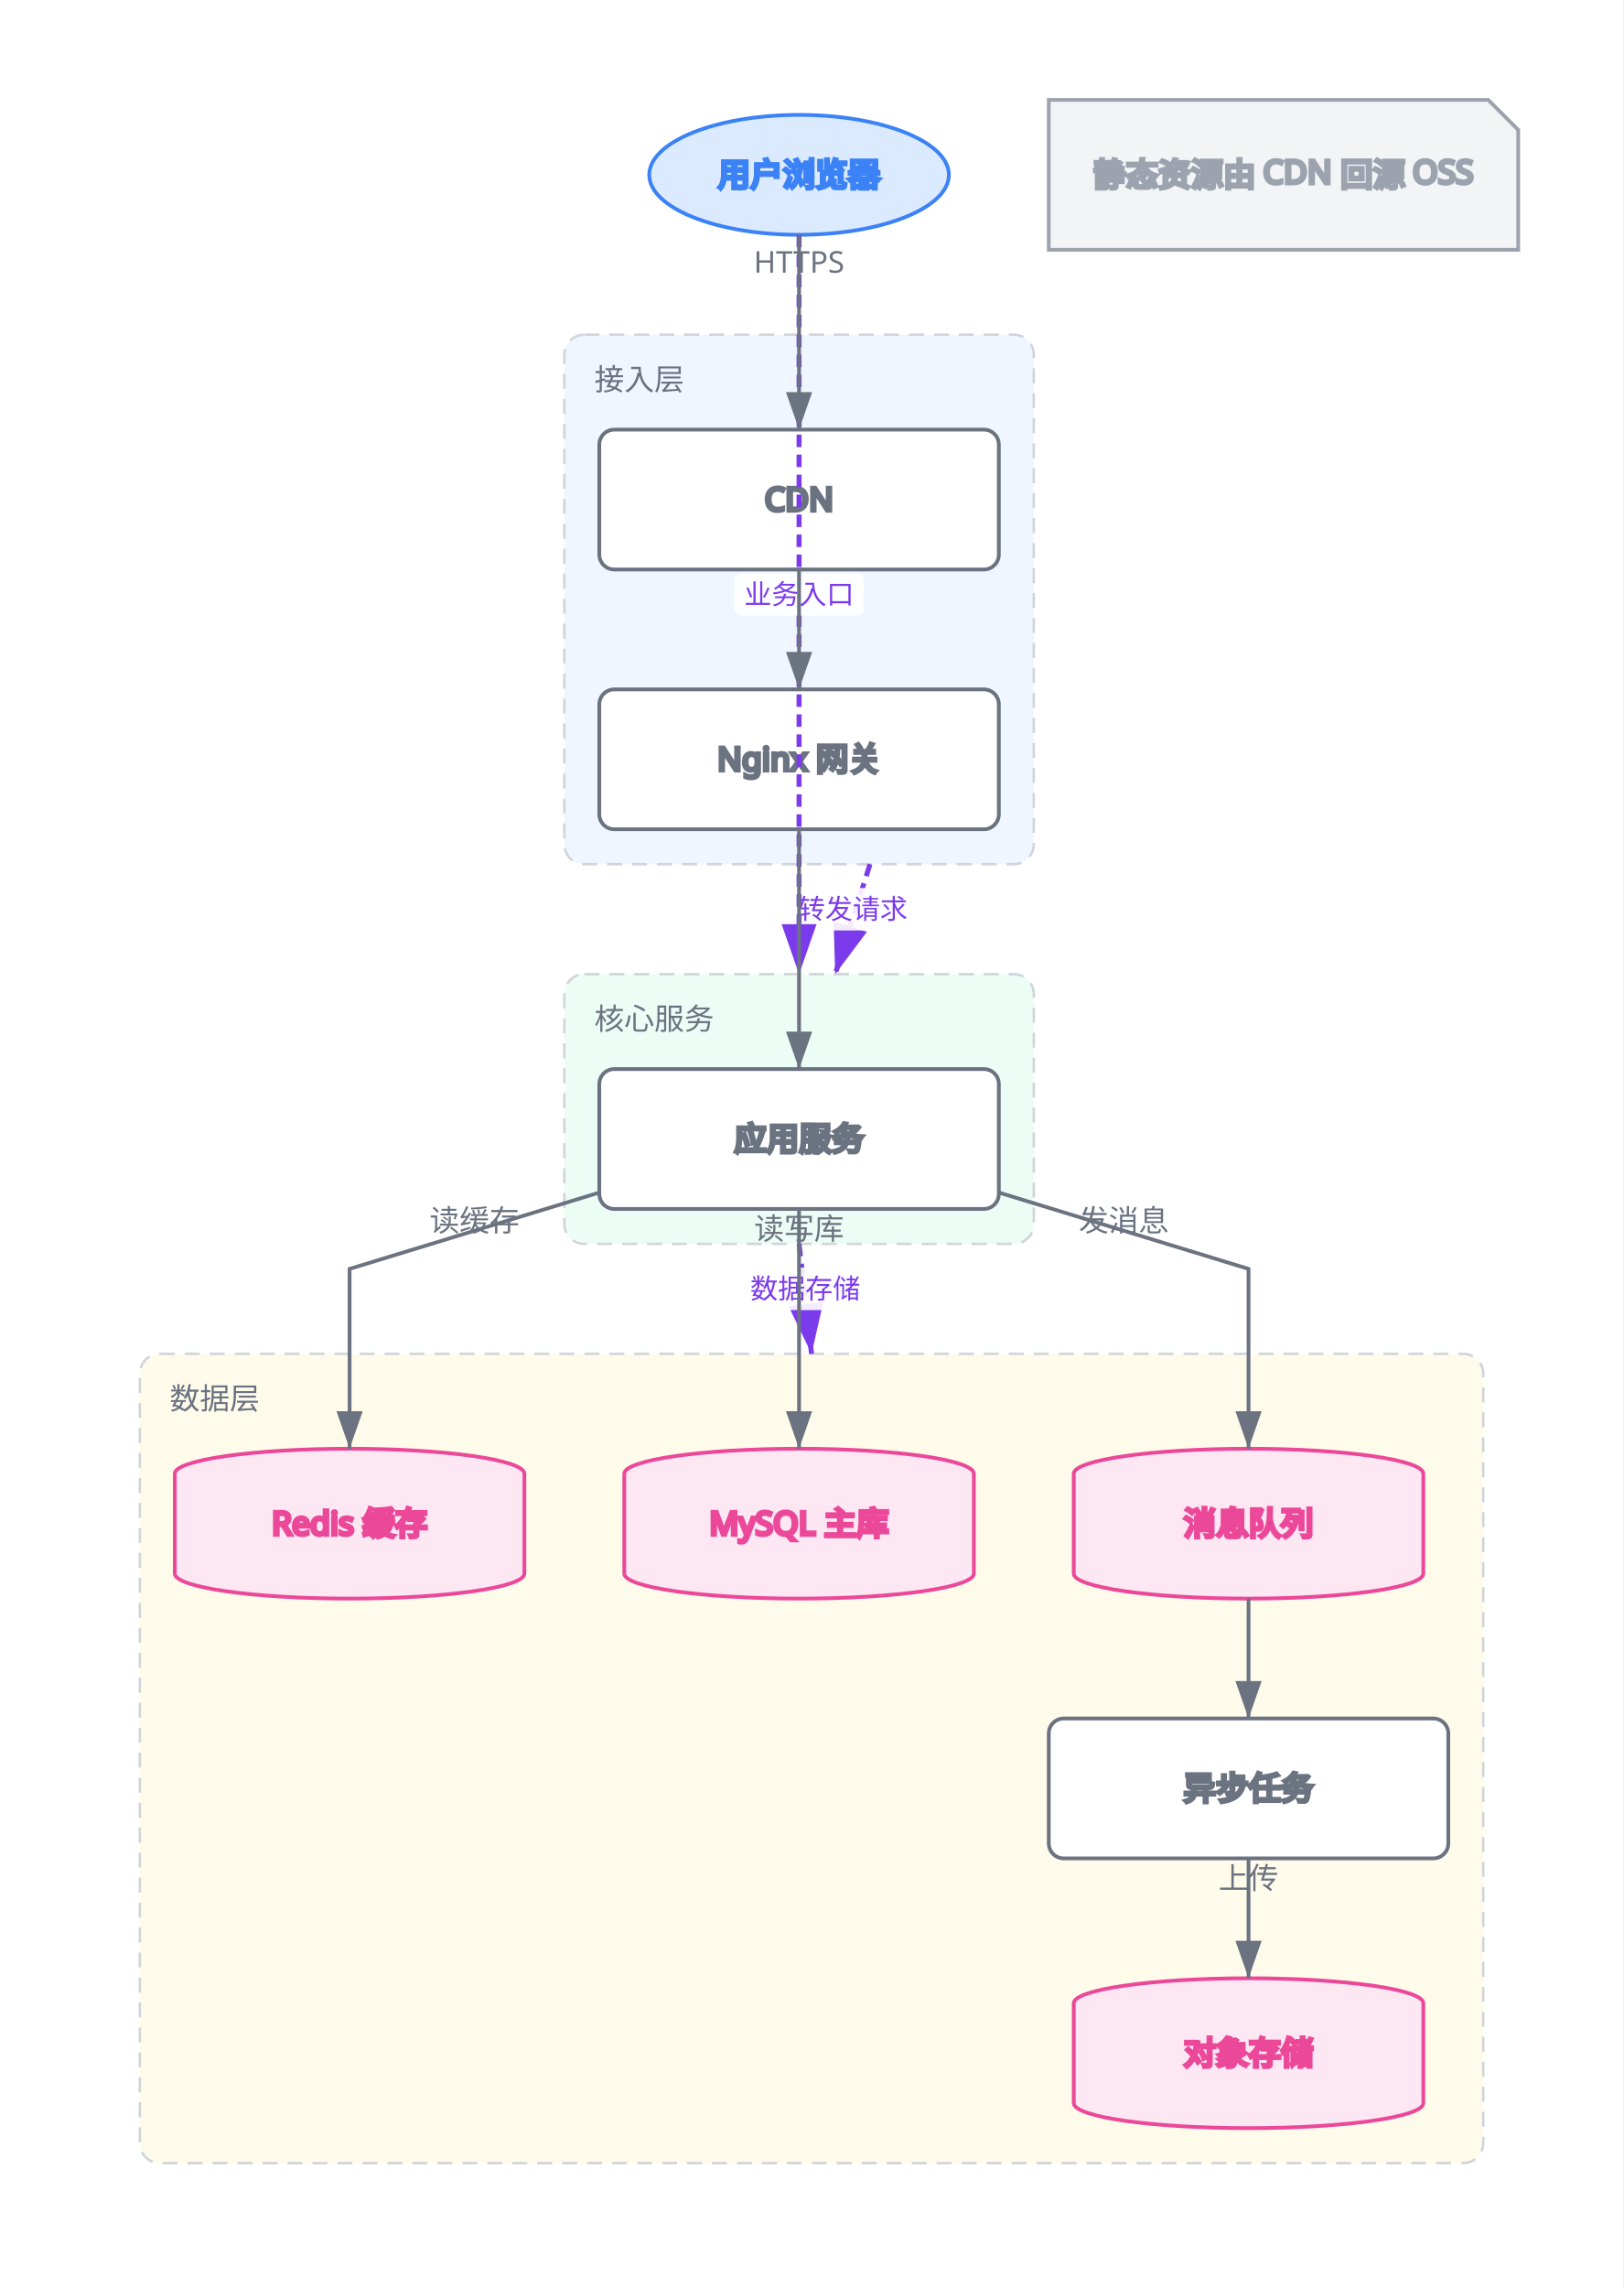
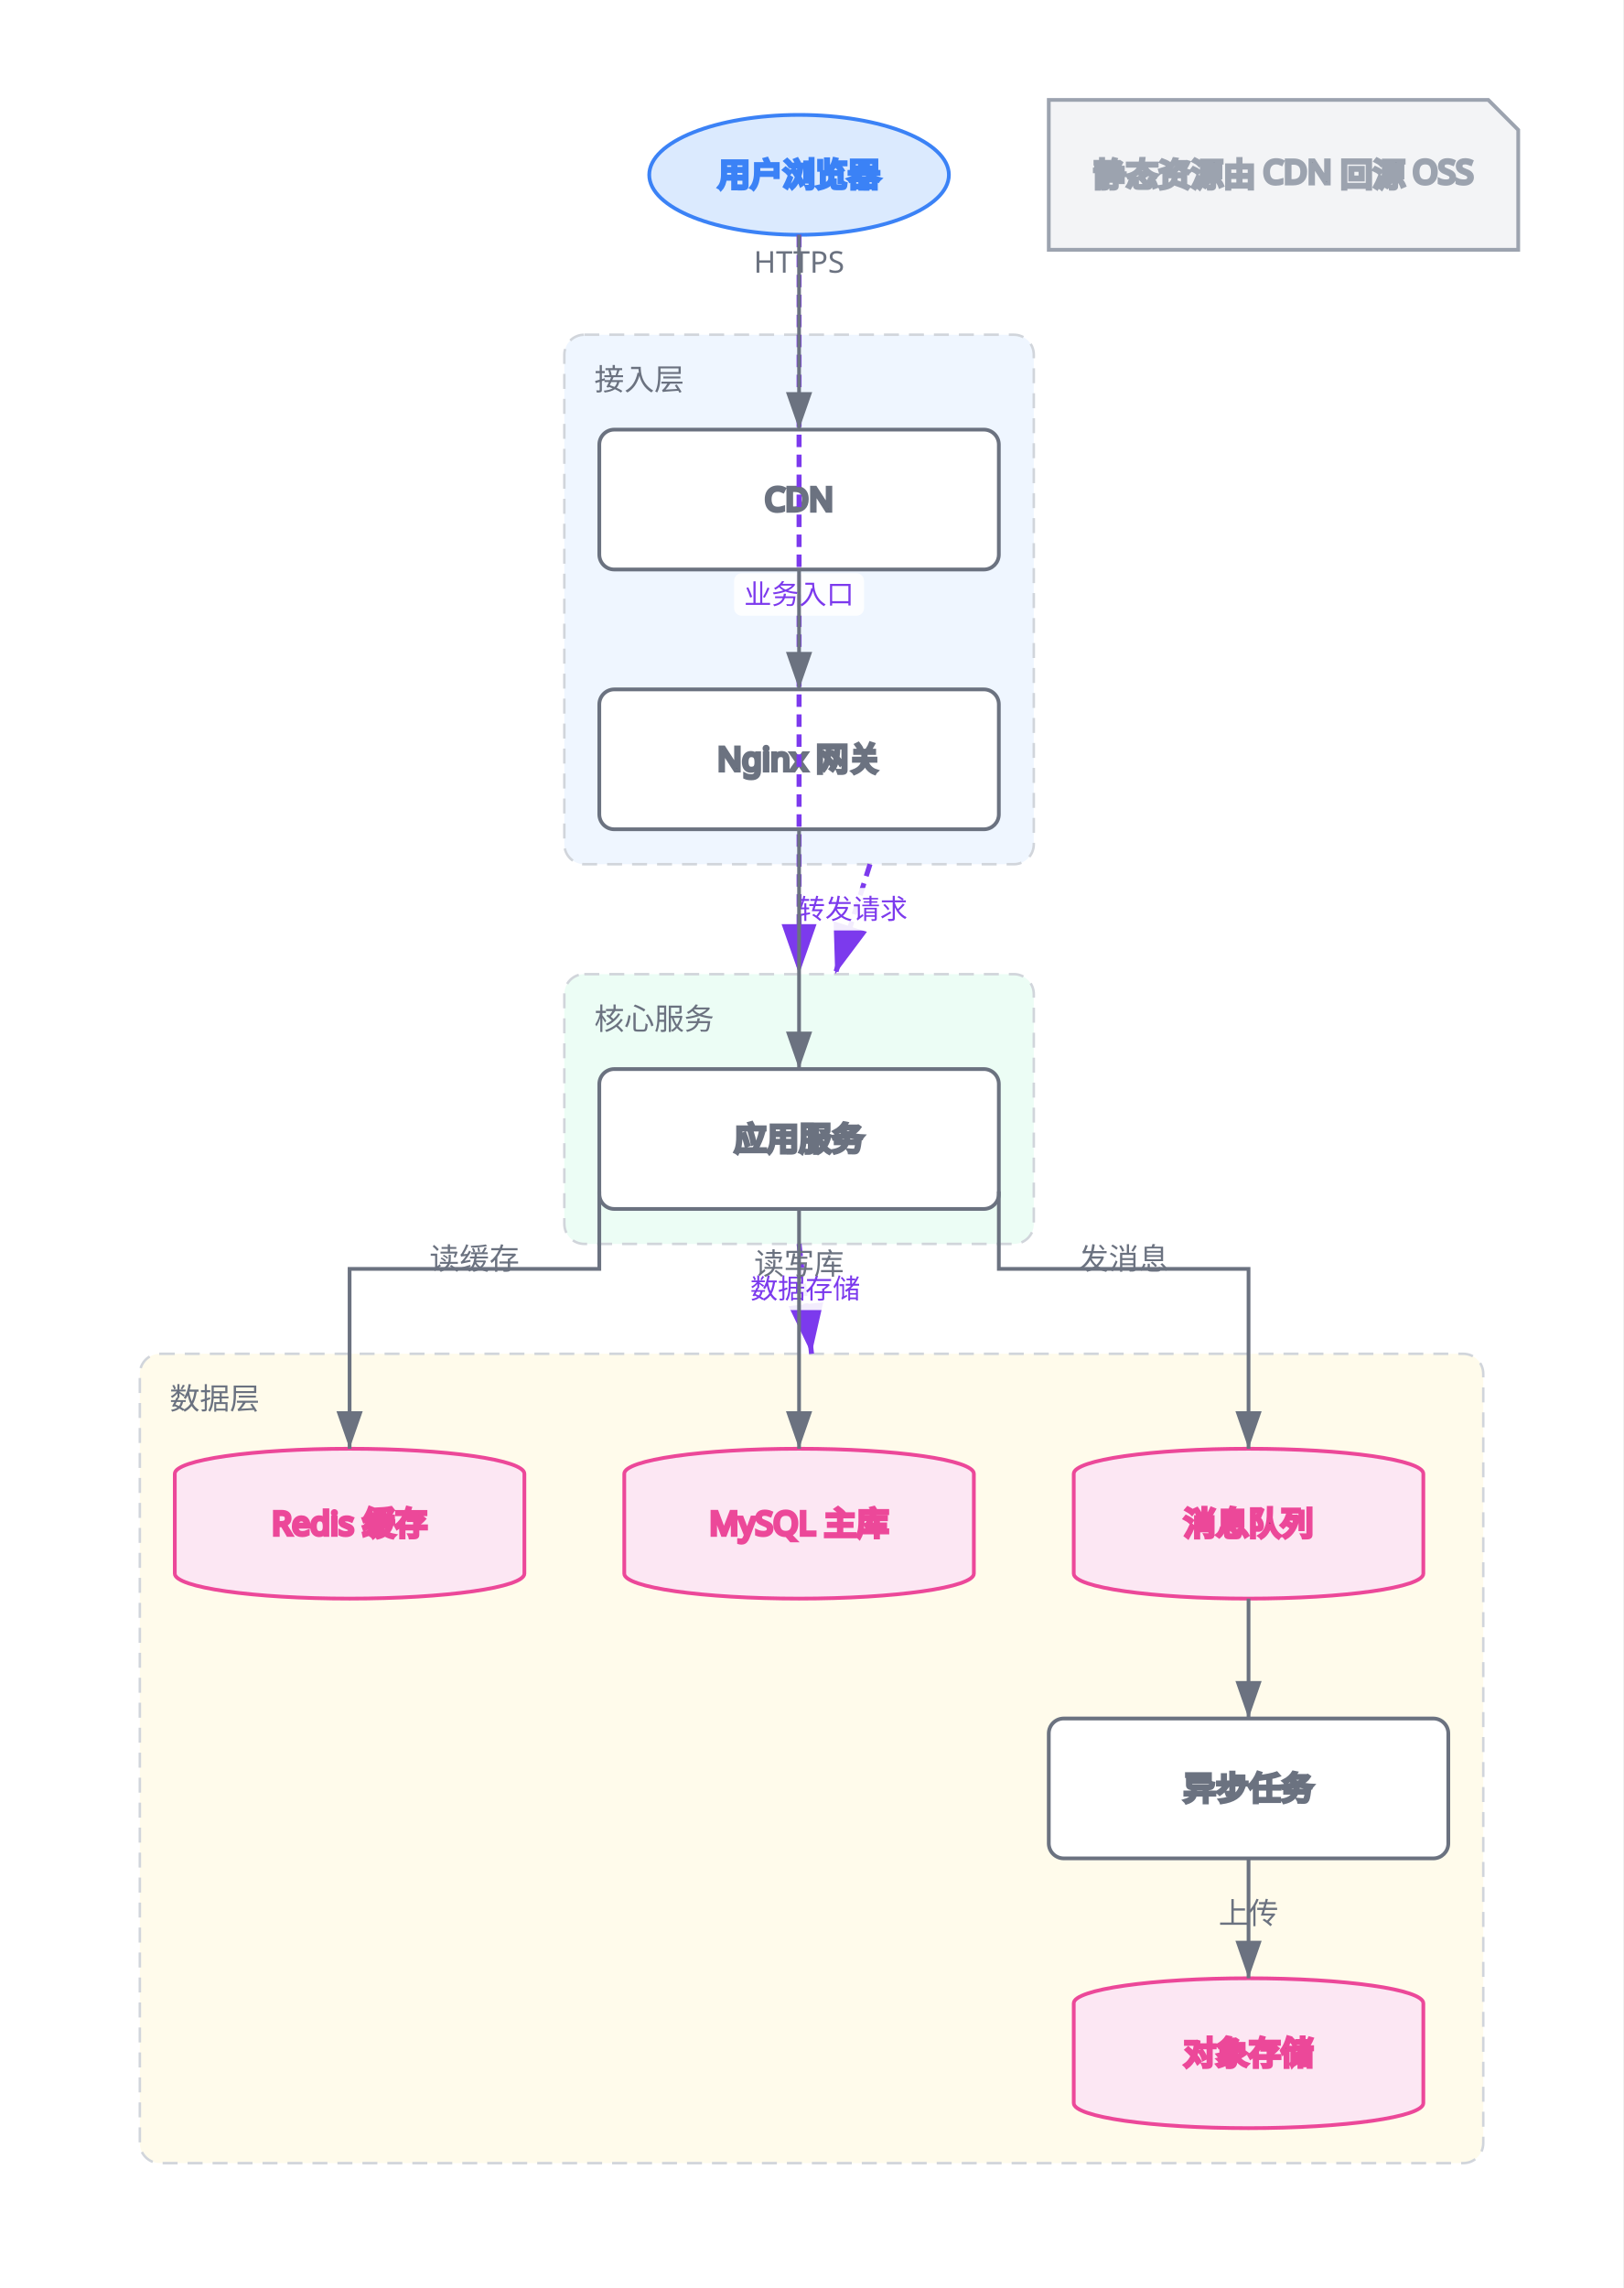
<svg xmlns="http://www.w3.org/2000/svg" width="650" height="916" viewBox="0 0 650 916">
  <defs>
    <marker id="arrowhead" markerWidth="10" markerHeight="7" refX="10" refY="3.5" orient="auto">
      <polygon points="0 0, 10 3.5, 0 7" fill="#6b7280" />
    </marker>
    <marker id="arrowhead-purple" markerWidth="10" markerHeight="7" refX="10" refY="3.5" orient="auto">
      <polygon points="0 0, 10 3.5, 0 7" fill="#7c3aed" />
    </marker>
  </defs>
-   <style>.lgdl-anchors,.lgdl-edge-anchors{opacity:0;pointer-events:none;transition:opacity .12s ease}.lgdl-node:hover + .lgdl-anchors,.lgdl-class:hover + .lgdl-anchors,.lgdl-group:hover + .lgdl-anchors,.lgdl-lane:hover + .lgdl-anchors{opacity:1}.lgdl-edge:hover + .lgdl-edge-anchors,.lgdl-aggregate-edge:hover + .lgdl-edge-anchors{opacity:1}</style>
+   <style>.lgdl-anchors,.lgdl-edge-anchors{opacity:0;pointer-events:none;transition:opacity .12s ease}.lgdl-node:hover + .lgdl-anchors,.lgdl-class:hover + .lgdl-anchors,.lgdl-group:hover + .lgdl-anchors,.lgdl-lane:hover + .lgdl-anchors{opacity:1}.lgdl-edge:hover + .lgdl-edge-anchors,.lgdl-aggregate-edge:hover + .lgdl-edge-anchors{opacity:1}.lgdl-node.lgdl-hovered + .lgdl-anchors,.lgdl-class.lgdl-hovered + .lgdl-anchors,.lgdl-group.lgdl-hovered + .lgdl-anchors,.lgdl-lane.lgdl-hovered + .lgdl-anchors{opacity:1}.lgdl-edge.lgdl-hovered + .lgdl-edge-anchors,.lgdl-aggregate-edge.lgdl-hovered + .lgdl-edge-anchors{opacity:1}.lgdl-hovered{filter:drop-shadow(0 0 3px rgba(79,70,229,.65))}</style>
  <rect x="0" y="0" width="650" height="916" fill="#ffffff" />
  <g class="lgdl-group" data-lgdl-loc="groups[0]">
    <rect x="226" y="134" width="188" height="212" rx="8" fill="#eff6ff" stroke="#d1d5db" stroke-dasharray="6 4" />
    <text x="238" y="152" font-family="'Segoe UI', 'PingFang SC', 'Microsoft YaHei', sans-serif" font-size="12" fill="#6b7280" text-anchor="start" dominant-baseline="middle">接入层</text>
  </g>
  <g class="lgdl-anchors">
    <circle cx="414.0" cy="240.0" r="3" fill="#64748b" />
    <circle cx="414.0" cy="265.2" r="3" fill="#64748b" />
    <circle cx="414.0" cy="294.3" r="3" fill="#64748b" />
    <circle cx="414.0" cy="334.0" r="3" fill="#64748b" />
    <circle cx="381.2" cy="346.0" r="3" fill="#64748b" />
    <circle cx="348.4" cy="346.0" r="3" fill="#64748b" />
    <circle cx="320.0" cy="346.0" r="3" fill="#64748b" />
    <circle cx="291.6" cy="346.0" r="3" fill="#64748b" />
    <circle cx="258.8" cy="346.0" r="3" fill="#64748b" />
    <circle cx="226.0" cy="334.0" r="3" fill="#64748b" />
    <circle cx="226.0" cy="294.3" r="3" fill="#64748b" />
    <circle cx="226.0" cy="265.2" r="3" fill="#64748b" />
    <circle cx="226.0" cy="240.0" r="3" fill="#64748b" />
    <circle cx="226.0" cy="214.8" r="3" fill="#64748b" />
    <circle cx="226.0" cy="185.7" r="3" fill="#64748b" />
    <circle cx="226.0" cy="146.0" r="3" fill="#64748b" />
    <circle cx="258.8" cy="134.0" r="3" fill="#64748b" />
    <circle cx="291.6" cy="134.0" r="3" fill="#64748b" />
    <circle cx="320.0" cy="134.0" r="3" fill="#64748b" />
    <circle cx="348.4" cy="134.0" r="3" fill="#64748b" />
    <circle cx="381.2" cy="134.0" r="3" fill="#64748b" />
    <circle cx="414.0" cy="146.0" r="3" fill="#64748b" />
    <circle cx="414.0" cy="185.7" r="3" fill="#64748b" />
    <circle cx="414.0" cy="214.8" r="3" fill="#64748b" />
  </g>
  <g class="lgdl-group" data-lgdl-loc="groups[1]">
    <rect x="226" y="390" width="188" height="108" rx="8" fill="#ecfdf5" stroke="#d1d5db" stroke-dasharray="6 4" />
    <text x="238" y="408" font-family="'Segoe UI', 'PingFang SC', 'Microsoft YaHei', sans-serif" font-size="12" fill="#6b7280" text-anchor="start" dominant-baseline="middle">核心服务</text>
  </g>
  <g class="lgdl-anchors">
    <circle cx="414.0" cy="444.0" r="3" fill="#64748b" />
    <circle cx="414.0" cy="469.2" r="3" fill="#64748b" />
    <circle cx="410.8" cy="496.4" r="3" fill="#64748b" />
    <circle cx="374.0" cy="498.0" r="3" fill="#64748b" />
    <circle cx="351.2" cy="498.0" r="3" fill="#64748b" />
    <circle cx="334.5" cy="498.0" r="3" fill="#64748b" />
    <circle cx="320.0" cy="498.0" r="3" fill="#64748b" />
    <circle cx="305.5" cy="498.0" r="3" fill="#64748b" />
    <circle cx="288.8" cy="498.0" r="3" fill="#64748b" />
    <circle cx="266.0" cy="498.0" r="3" fill="#64748b" />
    <circle cx="229.2" cy="496.4" r="3" fill="#64748b" />
    <circle cx="226.0" cy="469.2" r="3" fill="#64748b" />
    <circle cx="226.0" cy="444.0" r="3" fill="#64748b" />
    <circle cx="226.0" cy="418.8" r="3" fill="#64748b" />
    <circle cx="229.2" cy="391.6" r="3" fill="#64748b" />
    <circle cx="266.0" cy="390.0" r="3" fill="#64748b" />
    <circle cx="288.8" cy="390.0" r="3" fill="#64748b" />
    <circle cx="305.5" cy="390.0" r="3" fill="#64748b" />
    <circle cx="320.0" cy="390.0" r="3" fill="#64748b" />
    <circle cx="334.5" cy="390.0" r="3" fill="#64748b" />
    <circle cx="351.2" cy="390.0" r="3" fill="#64748b" />
    <circle cx="374.0" cy="390.0" r="3" fill="#64748b" />
    <circle cx="410.8" cy="391.6" r="3" fill="#64748b" />
    <circle cx="414.0" cy="418.8" r="3" fill="#64748b" />
  </g>
  <g class="lgdl-group" data-lgdl-loc="groups[2]">
    <rect x="56" y="542" width="538" height="324" rx="8" fill="#fffbeb" stroke="#d1d5db" stroke-dasharray="6 4" />
    <text x="68" y="560" font-family="'Segoe UI', 'PingFang SC', 'Microsoft YaHei', sans-serif" font-size="12" fill="#6b7280" text-anchor="start" dominant-baseline="middle">数据层</text>
  </g>
  <g class="lgdl-anchors">
    <circle cx="594.0" cy="704.0" r="3" fill="#64748b" />
    <circle cx="594.0" cy="776.1" r="3" fill="#64748b" />
    <circle cx="593.9" cy="859.3" r="3" fill="#64748b" />
    <circle cx="487.0" cy="866.0" r="3" fill="#64748b" />
    <circle cx="418.5" cy="866.0" r="3" fill="#64748b" />
    <circle cx="368.4" cy="866.0" r="3" fill="#64748b" />
    <circle cx="325.0" cy="866.0" r="3" fill="#64748b" />
    <circle cx="281.6" cy="866.0" r="3" fill="#64748b" />
    <circle cx="231.5" cy="866.0" r="3" fill="#64748b" />
    <circle cx="163.0" cy="866.0" r="3" fill="#64748b" />
    <circle cx="56.1" cy="859.3" r="3" fill="#64748b" />
    <circle cx="56.0" cy="776.1" r="3" fill="#64748b" />
    <circle cx="56.0" cy="704.0" r="3" fill="#64748b" />
    <circle cx="56.0" cy="631.9" r="3" fill="#64748b" />
    <circle cx="56.1" cy="548.7" r="3" fill="#64748b" />
    <circle cx="163.0" cy="542.0" r="3" fill="#64748b" />
    <circle cx="231.5" cy="542.0" r="3" fill="#64748b" />
    <circle cx="281.6" cy="542.0" r="3" fill="#64748b" />
    <circle cx="325.0" cy="542.0" r="3" fill="#64748b" />
    <circle cx="368.4" cy="542.0" r="3" fill="#64748b" />
    <circle cx="418.5" cy="542.0" r="3" fill="#64748b" />
    <circle cx="487.0" cy="542.0" r="3" fill="#64748b" />
    <circle cx="593.9" cy="548.7" r="3" fill="#64748b" />
    <circle cx="594.0" cy="631.9" r="3" fill="#64748b" />
  </g>
  <g class="lgdl-node" data-lgdl-loc="nodes[0]" fill="#dbeafe" stroke="#3b82f6" stroke-width="1.5">
    <rect x="260" y="46" width="120" height="48" rx="60" ry="60" />
    <text x="320" y="70" font-family="'Segoe UI', 'PingFang SC', 'Microsoft YaHei', sans-serif" font-size="13" fill="#1f2937" text-anchor="middle" dominant-baseline="middle">用户浏览器</text>
  </g>
  <g class="lgdl-anchors">
    <circle cx="380.0" cy="70.0" r="3" fill="#3b82f6" />
    <circle cx="369.8" cy="83.4" r="3" fill="#3b82f6" />
    <circle cx="354.2" cy="89.7" r="3" fill="#3b82f6" />
    <circle cx="342.3" cy="92.3" r="3" fill="#3b82f6" />
    <circle cx="333.5" cy="93.4" r="3" fill="#3b82f6" />
    <circle cx="326.4" cy="93.9" r="3" fill="#3b82f6" />
    <circle cx="320.0" cy="94.0" r="3" fill="#3b82f6" />
    <circle cx="313.6" cy="93.9" r="3" fill="#3b82f6" />
    <circle cx="306.5" cy="93.4" r="3" fill="#3b82f6" />
    <circle cx="297.7" cy="92.3" r="3" fill="#3b82f6" />
    <circle cx="285.8" cy="89.7" r="3" fill="#3b82f6" />
    <circle cx="270.2" cy="83.4" r="3" fill="#3b82f6" />
    <circle cx="260.0" cy="70.0" r="3" fill="#3b82f6" />
    <circle cx="270.2" cy="56.6" r="3" fill="#3b82f6" />
    <circle cx="285.8" cy="50.3" r="3" fill="#3b82f6" />
    <circle cx="297.7" cy="47.7" r="3" fill="#3b82f6" />
    <circle cx="306.5" cy="46.6" r="3" fill="#3b82f6" />
    <circle cx="313.6" cy="46.1" r="3" fill="#3b82f6" />
    <circle cx="320.0" cy="46.0" r="3" fill="#3b82f6" />
    <circle cx="326.4" cy="46.1" r="3" fill="#3b82f6" />
    <circle cx="333.5" cy="46.6" r="3" fill="#3b82f6" />
    <circle cx="342.3" cy="47.7" r="3" fill="#3b82f6" />
    <circle cx="354.2" cy="50.3" r="3" fill="#3b82f6" />
    <circle cx="369.8" cy="56.6" r="3" fill="#3b82f6" />
  </g>
  <g class="lgdl-node" data-lgdl-loc="nodes[1]" fill="#ffffff" stroke="#6b7280" stroke-width="1.5">
    <rect x="240" y="172" width="160" height="56" rx="6" ry="6" />
    <text x="320" y="200" font-family="'Segoe UI', 'PingFang SC', 'Microsoft YaHei', sans-serif" font-size="13" fill="#1f2937" text-anchor="middle" dominant-baseline="middle">CDN</text>
  </g>
  <g class="lgdl-anchors">
    <circle cx="400.0" cy="200.0" r="3" fill="#6b7280" />
    <circle cx="400.0" cy="221.4" r="3" fill="#6b7280" />
    <circle cx="368.5" cy="228.0" r="3" fill="#6b7280" />
    <circle cx="348.0" cy="228.0" r="3" fill="#6b7280" />
    <circle cx="336.2" cy="228.0" r="3" fill="#6b7280" />
    <circle cx="327.5" cy="228.0" r="3" fill="#6b7280" />
    <circle cx="320.0" cy="228.0" r="3" fill="#6b7280" />
    <circle cx="312.5" cy="228.0" r="3" fill="#6b7280" />
    <circle cx="303.8" cy="228.0" r="3" fill="#6b7280" />
    <circle cx="292.0" cy="228.0" r="3" fill="#6b7280" />
    <circle cx="271.5" cy="228.0" r="3" fill="#6b7280" />
    <circle cx="240.0" cy="221.4" r="3" fill="#6b7280" />
    <circle cx="240.0" cy="200.0" r="3" fill="#6b7280" />
    <circle cx="240.0" cy="178.6" r="3" fill="#6b7280" />
    <circle cx="271.5" cy="172.0" r="3" fill="#6b7280" />
    <circle cx="292.0" cy="172.0" r="3" fill="#6b7280" />
    <circle cx="303.8" cy="172.0" r="3" fill="#6b7280" />
    <circle cx="312.5" cy="172.0" r="3" fill="#6b7280" />
    <circle cx="320.0" cy="172.0" r="3" fill="#6b7280" />
    <circle cx="327.5" cy="172.0" r="3" fill="#6b7280" />
    <circle cx="336.2" cy="172.0" r="3" fill="#6b7280" />
    <circle cx="348.0" cy="172.0" r="3" fill="#6b7280" />
    <circle cx="368.5" cy="172.0" r="3" fill="#6b7280" />
    <circle cx="400.0" cy="178.6" r="3" fill="#6b7280" />
  </g>
  <g class="lgdl-node" data-lgdl-loc="nodes[2]" fill="#ffffff" stroke="#6b7280" stroke-width="1.5">
    <rect x="240" y="276" width="160" height="56" rx="6" ry="6" />
    <text x="320" y="304" font-family="'Segoe UI', 'PingFang SC', 'Microsoft YaHei', sans-serif" font-size="13" fill="#1f2937" text-anchor="middle" dominant-baseline="middle">Nginx 网关</text>
  </g>
  <g class="lgdl-anchors">
    <circle cx="400.0" cy="304.0" r="3" fill="#6b7280" />
    <circle cx="400.0" cy="325.4" r="3" fill="#6b7280" />
    <circle cx="368.5" cy="332.0" r="3" fill="#6b7280" />
    <circle cx="348.0" cy="332.0" r="3" fill="#6b7280" />
    <circle cx="336.2" cy="332.0" r="3" fill="#6b7280" />
    <circle cx="327.5" cy="332.0" r="3" fill="#6b7280" />
    <circle cx="320.0" cy="332.0" r="3" fill="#6b7280" />
    <circle cx="312.5" cy="332.0" r="3" fill="#6b7280" />
    <circle cx="303.8" cy="332.0" r="3" fill="#6b7280" />
    <circle cx="292.0" cy="332.0" r="3" fill="#6b7280" />
    <circle cx="271.5" cy="332.0" r="3" fill="#6b7280" />
    <circle cx="240.0" cy="325.4" r="3" fill="#6b7280" />
    <circle cx="240.0" cy="304.0" r="3" fill="#6b7280" />
    <circle cx="240.0" cy="282.6" r="3" fill="#6b7280" />
    <circle cx="271.5" cy="276.0" r="3" fill="#6b7280" />
    <circle cx="292.0" cy="276.0" r="3" fill="#6b7280" />
    <circle cx="303.8" cy="276.0" r="3" fill="#6b7280" />
    <circle cx="312.5" cy="276.0" r="3" fill="#6b7280" />
    <circle cx="320.0" cy="276.0" r="3" fill="#6b7280" />
    <circle cx="327.5" cy="276.0" r="3" fill="#6b7280" />
    <circle cx="336.2" cy="276.0" r="3" fill="#6b7280" />
    <circle cx="348.0" cy="276.0" r="3" fill="#6b7280" />
    <circle cx="368.5" cy="276.0" r="3" fill="#6b7280" />
    <circle cx="400.0" cy="282.6" r="3" fill="#6b7280" />
  </g>
  <g class="lgdl-node" data-lgdl-loc="nodes[3]" fill="#ffffff" stroke="#6b7280" stroke-width="1.5">
    <rect x="240" y="428" width="160" height="56" rx="6" ry="6" />
    <text x="320" y="456" font-family="'Segoe UI', 'PingFang SC', 'Microsoft YaHei', sans-serif" font-size="13" fill="#1f2937" text-anchor="middle" dominant-baseline="middle">应用服务</text>
  </g>
  <g class="lgdl-anchors">
    <circle cx="400.0" cy="456.0" r="3" fill="#6b7280" />
    <circle cx="400.0" cy="477.4" r="3" fill="#6b7280" />
    <circle cx="368.5" cy="484.0" r="3" fill="#6b7280" />
    <circle cx="348.0" cy="484.0" r="3" fill="#6b7280" />
    <circle cx="336.2" cy="484.0" r="3" fill="#6b7280" />
    <circle cx="327.5" cy="484.0" r="3" fill="#6b7280" />
    <circle cx="320.0" cy="484.0" r="3" fill="#6b7280" />
    <circle cx="312.5" cy="484.0" r="3" fill="#6b7280" />
    <circle cx="303.8" cy="484.0" r="3" fill="#6b7280" />
    <circle cx="292.0" cy="484.0" r="3" fill="#6b7280" />
    <circle cx="271.5" cy="484.0" r="3" fill="#6b7280" />
    <circle cx="240.0" cy="477.4" r="3" fill="#6b7280" />
    <circle cx="240.0" cy="456.0" r="3" fill="#6b7280" />
    <circle cx="240.0" cy="434.6" r="3" fill="#6b7280" />
    <circle cx="271.5" cy="428.0" r="3" fill="#6b7280" />
    <circle cx="292.0" cy="428.0" r="3" fill="#6b7280" />
    <circle cx="303.8" cy="428.0" r="3" fill="#6b7280" />
    <circle cx="312.5" cy="428.0" r="3" fill="#6b7280" />
    <circle cx="320.0" cy="428.0" r="3" fill="#6b7280" />
    <circle cx="327.5" cy="428.0" r="3" fill="#6b7280" />
    <circle cx="336.2" cy="428.0" r="3" fill="#6b7280" />
    <circle cx="348.0" cy="428.0" r="3" fill="#6b7280" />
    <circle cx="368.5" cy="428.0" r="3" fill="#6b7280" />
    <circle cx="400.0" cy="434.6" r="3" fill="#6b7280" />
  </g>
  <g class="lgdl-node" data-lgdl-loc="nodes[4]" fill="#fce7f3" stroke="#ec4899" stroke-width="1.5">
    <path d="M 70,590 L 70,630 A 70,10 0 0 0 210,630 L 210,590 A 70,10 0 0 0 70,590 Z" />
    <text x="140" y="610" font-family="'Segoe UI', 'PingFang SC', 'Microsoft YaHei', sans-serif" font-size="13" fill="#1f2937" text-anchor="middle" dominant-baseline="middle">Redis 缓存</text>
  </g>
  <g class="lgdl-anchors">
    <circle cx="210.0" cy="610.0" r="3" fill="#ec4899" />
    <circle cx="210.0" cy="628.8" r="3" fill="#ec4899" />
    <circle cx="187.4" cy="637.4" r="3" fill="#ec4899" />
    <circle cx="169.1" cy="639.1" r="3" fill="#ec4899" />
    <circle cx="157.1" cy="639.7" r="3" fill="#ec4899" />
    <circle cx="148.0" cy="639.9" r="3" fill="#ec4899" />
    <circle cx="140.0" cy="640.0" r="3" fill="#ec4899" />
    <circle cx="132.0" cy="639.9" r="3" fill="#ec4899" />
    <circle cx="122.9" cy="639.7" r="3" fill="#ec4899" />
    <circle cx="110.9" cy="639.1" r="3" fill="#ec4899" />
    <circle cx="92.6" cy="637.4" r="3" fill="#ec4899" />
    <circle cx="70.0" cy="628.8" r="3" fill="#ec4899" />
    <circle cx="70.0" cy="610.0" r="3" fill="#ec4899" />
    <circle cx="70.0" cy="591.2" r="3" fill="#ec4899" />
    <circle cx="92.6" cy="582.6" r="3" fill="#ec4899" />
    <circle cx="110.9" cy="580.9" r="3" fill="#ec4899" />
    <circle cx="122.9" cy="580.3" r="3" fill="#ec4899" />
    <circle cx="132.0" cy="580.1" r="3" fill="#ec4899" />
    <circle cx="140.0" cy="580.0" r="3" fill="#ec4899" />
    <circle cx="148.0" cy="580.1" r="3" fill="#ec4899" />
    <circle cx="157.1" cy="580.3" r="3" fill="#ec4899" />
    <circle cx="169.1" cy="580.9" r="3" fill="#ec4899" />
    <circle cx="187.4" cy="582.6" r="3" fill="#ec4899" />
    <circle cx="210.0" cy="591.2" r="3" fill="#ec4899" />
  </g>
  <g class="lgdl-node" data-lgdl-loc="nodes[5]" fill="#fce7f3" stroke="#ec4899" stroke-width="1.5">
    <path d="M 250,590 L 250,630 A 70,10 0 0 0 390,630 L 390,590 A 70,10 0 0 0 250,590 Z" />
    <text x="320" y="610" font-family="'Segoe UI', 'PingFang SC', 'Microsoft YaHei', sans-serif" font-size="13" fill="#1f2937" text-anchor="middle" dominant-baseline="middle">MySQL 主库</text>
  </g>
  <g class="lgdl-anchors">
    <circle cx="390.0" cy="610.0" r="3" fill="#ec4899" />
    <circle cx="390.0" cy="628.8" r="3" fill="#ec4899" />
    <circle cx="367.4" cy="637.4" r="3" fill="#ec4899" />
    <circle cx="349.1" cy="639.1" r="3" fill="#ec4899" />
    <circle cx="337.1" cy="639.7" r="3" fill="#ec4899" />
    <circle cx="328.0" cy="639.9" r="3" fill="#ec4899" />
    <circle cx="320.0" cy="640.0" r="3" fill="#ec4899" />
    <circle cx="312.0" cy="639.9" r="3" fill="#ec4899" />
    <circle cx="302.9" cy="639.7" r="3" fill="#ec4899" />
    <circle cx="290.9" cy="639.1" r="3" fill="#ec4899" />
    <circle cx="272.6" cy="637.4" r="3" fill="#ec4899" />
    <circle cx="250.0" cy="628.8" r="3" fill="#ec4899" />
    <circle cx="250.0" cy="610.0" r="3" fill="#ec4899" />
    <circle cx="250.0" cy="591.2" r="3" fill="#ec4899" />
    <circle cx="272.6" cy="582.6" r="3" fill="#ec4899" />
    <circle cx="290.9" cy="580.9" r="3" fill="#ec4899" />
    <circle cx="302.9" cy="580.3" r="3" fill="#ec4899" />
    <circle cx="312.0" cy="580.1" r="3" fill="#ec4899" />
    <circle cx="320.0" cy="580.0" r="3" fill="#ec4899" />
    <circle cx="328.0" cy="580.1" r="3" fill="#ec4899" />
    <circle cx="337.1" cy="580.3" r="3" fill="#ec4899" />
    <circle cx="349.1" cy="580.9" r="3" fill="#ec4899" />
    <circle cx="367.4" cy="582.6" r="3" fill="#ec4899" />
    <circle cx="390.0" cy="591.2" r="3" fill="#ec4899" />
  </g>
  <g class="lgdl-node" data-lgdl-loc="nodes[6]" fill="#fce7f3" stroke="#ec4899" stroke-width="1.5">
    <path d="M 430,590 L 430,630 A 70,10 0 0 0 570,630 L 570,590 A 70,10 0 0 0 430,590 Z" />
    <text x="500" y="610" font-family="'Segoe UI', 'PingFang SC', 'Microsoft YaHei', sans-serif" font-size="13" fill="#1f2937" text-anchor="middle" dominant-baseline="middle">消息队列</text>
  </g>
  <g class="lgdl-anchors">
    <circle cx="570.0" cy="610.0" r="3" fill="#ec4899" />
    <circle cx="570.0" cy="628.8" r="3" fill="#ec4899" />
    <circle cx="547.4" cy="637.4" r="3" fill="#ec4899" />
    <circle cx="529.1" cy="639.1" r="3" fill="#ec4899" />
    <circle cx="517.1" cy="639.7" r="3" fill="#ec4899" />
    <circle cx="508.0" cy="639.9" r="3" fill="#ec4899" />
    <circle cx="500.0" cy="640.0" r="3" fill="#ec4899" />
    <circle cx="492.0" cy="639.9" r="3" fill="#ec4899" />
    <circle cx="482.9" cy="639.7" r="3" fill="#ec4899" />
    <circle cx="470.9" cy="639.1" r="3" fill="#ec4899" />
    <circle cx="452.6" cy="637.4" r="3" fill="#ec4899" />
    <circle cx="430.0" cy="628.8" r="3" fill="#ec4899" />
    <circle cx="430.0" cy="610.0" r="3" fill="#ec4899" />
    <circle cx="430.0" cy="591.2" r="3" fill="#ec4899" />
    <circle cx="452.6" cy="582.6" r="3" fill="#ec4899" />
    <circle cx="470.9" cy="580.9" r="3" fill="#ec4899" />
    <circle cx="482.9" cy="580.3" r="3" fill="#ec4899" />
    <circle cx="492.0" cy="580.1" r="3" fill="#ec4899" />
    <circle cx="500.0" cy="580.0" r="3" fill="#ec4899" />
    <circle cx="508.0" cy="580.1" r="3" fill="#ec4899" />
    <circle cx="517.1" cy="580.3" r="3" fill="#ec4899" />
    <circle cx="529.1" cy="580.9" r="3" fill="#ec4899" />
    <circle cx="547.4" cy="582.6" r="3" fill="#ec4899" />
    <circle cx="570.0" cy="591.2" r="3" fill="#ec4899" />
  </g>
  <g class="lgdl-node" data-lgdl-loc="nodes[7]" fill="#ffffff" stroke="#6b7280" stroke-width="1.5">
    <rect x="420" y="688" width="160" height="56" rx="6" ry="6" />
    <text x="500" y="716" font-family="'Segoe UI', 'PingFang SC', 'Microsoft YaHei', sans-serif" font-size="13" fill="#1f2937" text-anchor="middle" dominant-baseline="middle">异步任务</text>
  </g>
  <g class="lgdl-anchors">
    <circle cx="580.0" cy="716.0" r="3" fill="#6b7280" />
    <circle cx="580.0" cy="737.4" r="3" fill="#6b7280" />
    <circle cx="548.5" cy="744.0" r="3" fill="#6b7280" />
    <circle cx="528.0" cy="744.0" r="3" fill="#6b7280" />
    <circle cx="516.2" cy="744.0" r="3" fill="#6b7280" />
    <circle cx="507.5" cy="744.0" r="3" fill="#6b7280" />
    <circle cx="500.0" cy="744.0" r="3" fill="#6b7280" />
    <circle cx="492.5" cy="744.0" r="3" fill="#6b7280" />
    <circle cx="483.8" cy="744.0" r="3" fill="#6b7280" />
    <circle cx="472.0" cy="744.0" r="3" fill="#6b7280" />
    <circle cx="451.5" cy="744.0" r="3" fill="#6b7280" />
    <circle cx="420.0" cy="737.4" r="3" fill="#6b7280" />
    <circle cx="420.0" cy="716.0" r="3" fill="#6b7280" />
    <circle cx="420.0" cy="694.6" r="3" fill="#6b7280" />
    <circle cx="451.5" cy="688.0" r="3" fill="#6b7280" />
    <circle cx="472.0" cy="688.0" r="3" fill="#6b7280" />
    <circle cx="483.8" cy="688.0" r="3" fill="#6b7280" />
    <circle cx="492.5" cy="688.0" r="3" fill="#6b7280" />
    <circle cx="500.0" cy="688.0" r="3" fill="#6b7280" />
    <circle cx="507.5" cy="688.0" r="3" fill="#6b7280" />
    <circle cx="516.2" cy="688.0" r="3" fill="#6b7280" />
    <circle cx="528.0" cy="688.0" r="3" fill="#6b7280" />
    <circle cx="548.5" cy="688.0" r="3" fill="#6b7280" />
    <circle cx="580.0" cy="694.6" r="3" fill="#6b7280" />
  </g>
  <g class="lgdl-node" data-lgdl-loc="nodes[8]" fill="#fce7f3" stroke="#ec4899" stroke-width="1.5">
    <path d="M 430,802 L 430,842 A 70,10 0 0 0 570,842 L 570,802 A 70,10 0 0 0 430,802 Z" />
    <text x="500" y="822" font-family="'Segoe UI', 'PingFang SC', 'Microsoft YaHei', sans-serif" font-size="13" fill="#1f2937" text-anchor="middle" dominant-baseline="middle">对象存储</text>
  </g>
  <g class="lgdl-anchors">
    <circle cx="570.0" cy="822.0" r="3" fill="#ec4899" />
    <circle cx="570.0" cy="840.8" r="3" fill="#ec4899" />
    <circle cx="547.4" cy="849.4" r="3" fill="#ec4899" />
    <circle cx="529.1" cy="851.1" r="3" fill="#ec4899" />
    <circle cx="517.1" cy="851.7" r="3" fill="#ec4899" />
    <circle cx="508.0" cy="851.9" r="3" fill="#ec4899" />
    <circle cx="500.0" cy="852.0" r="3" fill="#ec4899" />
    <circle cx="492.0" cy="851.9" r="3" fill="#ec4899" />
    <circle cx="482.9" cy="851.7" r="3" fill="#ec4899" />
    <circle cx="470.9" cy="851.1" r="3" fill="#ec4899" />
    <circle cx="452.6" cy="849.4" r="3" fill="#ec4899" />
    <circle cx="430.0" cy="840.8" r="3" fill="#ec4899" />
    <circle cx="430.0" cy="822.0" r="3" fill="#ec4899" />
    <circle cx="430.0" cy="803.2" r="3" fill="#ec4899" />
    <circle cx="452.6" cy="794.6" r="3" fill="#ec4899" />
    <circle cx="470.9" cy="792.9" r="3" fill="#ec4899" />
    <circle cx="482.9" cy="792.3" r="3" fill="#ec4899" />
    <circle cx="492.0" cy="792.1" r="3" fill="#ec4899" />
    <circle cx="500.0" cy="792.0" r="3" fill="#ec4899" />
    <circle cx="508.0" cy="792.1" r="3" fill="#ec4899" />
    <circle cx="517.1" cy="792.3" r="3" fill="#ec4899" />
    <circle cx="529.1" cy="792.9" r="3" fill="#ec4899" />
    <circle cx="547.4" cy="794.6" r="3" fill="#ec4899" />
    <circle cx="570.0" cy="803.2" r="3" fill="#ec4899" />
  </g>
  <g class="lgdl-node" data-lgdl-loc="nodes[9]" fill="#f3f4f6" stroke="#9ca3af" stroke-width="1.5">
    <path d="M 420,40 L 596,40 L 608,52 L 608,100 L 420,100 Z" />
    <text x="514" y="70" font-family="'Segoe UI', 'PingFang SC', 'Microsoft YaHei', sans-serif" font-size="13" fill="#1f2937" text-anchor="middle" dominant-baseline="middle">静态资源由 CDN 回源 OSS</text>
  </g>
  <g class="lgdl-anchors">
    <circle cx="608.0" cy="70.0" r="3" fill="#9ca3af" />
    <circle cx="608.0" cy="95.2" r="3" fill="#9ca3af" />
    <circle cx="566.0" cy="100.0" r="3" fill="#9ca3af" />
    <circle cx="544.0" cy="100.0" r="3" fill="#9ca3af" />
    <circle cx="531.3" cy="100.0" r="3" fill="#9ca3af" />
    <circle cx="522.0" cy="100.0" r="3" fill="#9ca3af" />
    <circle cx="514.0" cy="100.0" r="3" fill="#9ca3af" />
    <circle cx="506.0" cy="100.0" r="3" fill="#9ca3af" />
    <circle cx="496.7" cy="100.0" r="3" fill="#9ca3af" />
    <circle cx="484.0" cy="100.0" r="3" fill="#9ca3af" />
    <circle cx="462.0" cy="100.0" r="3" fill="#9ca3af" />
    <circle cx="420.0" cy="95.2" r="3" fill="#9ca3af" />
    <circle cx="420.0" cy="70.0" r="3" fill="#9ca3af" />
    <circle cx="420.0" cy="44.8" r="3" fill="#9ca3af" />
    <circle cx="462.0" cy="40.0" r="3" fill="#9ca3af" />
    <circle cx="484.0" cy="40.0" r="3" fill="#9ca3af" />
    <circle cx="496.7" cy="40.0" r="3" fill="#9ca3af" />
    <circle cx="506.0" cy="40.0" r="3" fill="#9ca3af" />
    <circle cx="514.0" cy="40.0" r="3" fill="#9ca3af" />
    <circle cx="522.0" cy="40.0" r="3" fill="#9ca3af" />
    <circle cx="531.3" cy="40.0" r="3" fill="#9ca3af" />
    <circle cx="544.0" cy="40.0" r="3" fill="#9ca3af" />
    <circle cx="566.0" cy="40.0" r="3" fill="#9ca3af" />
    <circle cx="602.3" cy="46.3" r="3" fill="#9ca3af" />
  </g>
  <g class="lgdl-aggregate-edge" data-lgdl-loc="edges[8]">
    <line x1="348.403" y1="346" x2="334.469" y2="390" stroke="#7c3aed" stroke-width="2" stroke-dasharray="5 3" marker-end="url(#arrowhead-purple)" />
    <rect x="315.4" y="355.5" width="52" height="17" rx="3" fill="#ffffff" opacity="0.9" />
    <text x="341.436" y="364" font-family="'Segoe UI', 'PingFang SC', 'Microsoft YaHei', sans-serif" font-size="11" fill="#7c3aed" text-anchor="middle" dominant-baseline="middle">转发请求</text>
  </g>
  <g class="lgdl-edge-anchors">
    <circle cx="348.4" cy="346.0" r="3.5" fill="#7c3aed" />
    <circle cx="334.5" cy="390.0" r="3.5" fill="#7c3aed" />
  </g>
  <g class="lgdl-aggregate-edge" data-lgdl-loc="edges[9]">
    <line x1="320" y1="498" x2="325" y2="542" stroke="#7c3aed" stroke-width="2" stroke-dasharray="5 3" marker-end="url(#arrowhead-purple)" />
    <rect x="296.5" y="507.5" width="52" height="17" rx="3" fill="#ffffff" opacity="0.9" />
    <text x="322.5" y="516" font-family="'Segoe UI', 'PingFang SC', 'Microsoft YaHei', sans-serif" font-size="11" fill="#7c3aed" text-anchor="middle" dominant-baseline="middle">数据存储</text>
  </g>
  <g class="lgdl-edge-anchors">
    <circle cx="320.0" cy="498.0" r="3.5" fill="#7c3aed" />
    <circle cx="325.0" cy="542.0" r="3.5" fill="#7c3aed" />
  </g>
  <g class="lgdl-aggregate-edge" data-lgdl-loc="edges[10]">
    <line x1="320" y1="94" x2="320" y2="390" stroke="#7c3aed" stroke-width="2" stroke-dasharray="5 3" marker-end="url(#arrowhead-purple)" />
    <rect x="294.0" y="229.5" width="52" height="17" rx="3" fill="#ffffff" opacity="0.9" />
    <text x="320" y="238" font-family="'Segoe UI', 'PingFang SC', 'Microsoft YaHei', sans-serif" font-size="11" fill="#7c3aed" text-anchor="middle" dominant-baseline="middle">业务入口</text>
  </g>
  <g class="lgdl-edge-anchors">
    <circle cx="320.0" cy="94.0" r="3.5" fill="#7c3aed" />
    <circle cx="320.0" cy="390.0" r="3.5" fill="#7c3aed" />
  </g>
  <g class="lgdl-edge" data-lgdl-loc="edges[0]">
    <path d="M 320,94 L 320,124 L 320,148 L 320,172" fill="none" stroke="#6b7280" stroke-width="1.5" marker-end="url(#arrowhead)" />
    <text x="320" y="105" font-family="'Segoe UI', 'PingFang SC', 'Microsoft YaHei', sans-serif" font-size="12" fill="#6b7280" text-anchor="middle" dominant-baseline="middle">HTTPS</text>
  </g>
  <g class="lgdl-edge-anchors">
    <circle cx="320.0" cy="94.0" r="3.5" fill="#6b7280" />
    <circle cx="320.0" cy="172.0" r="3.5" fill="#6b7280" />
  </g>
  <g class="lgdl-edge" data-lgdl-loc="edges[1]">
    <path d="M 320,228 L 320,252 L 320,276" fill="none" stroke="#6b7280" stroke-width="1.5" marker-end="url(#arrowhead)" />
  </g>
  <g class="lgdl-edge-anchors">
    <circle cx="320.0" cy="228.0" r="3.5" fill="#6b7280" />
    <circle cx="320.0" cy="276.0" r="3.5" fill="#6b7280" />
  </g>
  <g class="lgdl-edge" data-lgdl-loc="edges[2]">
    <path d="M 320,332 L 320,356 L 320,380 L 320,404 L 320,428" fill="none" stroke="#6b7280" stroke-width="1.5" marker-end="url(#arrowhead)" />
  </g>
  <g class="lgdl-edge-anchors">
    <circle cx="320.0" cy="332.0" r="3.5" fill="#6b7280" />
    <circle cx="320.0" cy="428.0" r="3.5" fill="#6b7280" />
  </g>
  <g class="lgdl-edge" data-lgdl-loc="edges[3]">
-     <path d="M 240,477.436 L 140,508 L 140,532 L 140,556 L 140,580" fill="none" stroke="#6b7280" stroke-width="1.5" marker-end="url(#arrowhead)" />
-     <text x="190" y="488.718" font-family="'Segoe UI', 'PingFang SC', 'Microsoft YaHei', sans-serif" font-size="12" fill="#6b7280" text-anchor="middle" dominant-baseline="middle">读缓存</text>
+     <path d="M 240,477 L 240,508 L 140,508 L 140,532 L 140,556 L 140,580" fill="none" stroke="#6b7280" stroke-width="1.5" marker-end="url(#arrowhead)" />
+     <text x="190" y="504" font-family="'Segoe UI', 'PingFang SC', 'Microsoft YaHei', sans-serif" font-size="12" fill="#6b7280" text-anchor="middle" dominant-baseline="middle">读缓存</text>
  </g>
  <g class="lgdl-edge-anchors">
    <circle cx="240.0" cy="477.4" r="3.5" fill="#6b7280" />
    <circle cx="140.0" cy="580.0" r="3.5" fill="#6b7280" />
  </g>
  <g class="lgdl-edge" data-lgdl-loc="edges[4]">
    <path d="M 320,484 L 320,508 L 320,532 L 320,556 L 320,580" fill="none" stroke="#6b7280" stroke-width="1.5" marker-end="url(#arrowhead)" />
-     <text x="320" y="492" font-family="'Segoe UI', 'PingFang SC', 'Microsoft YaHei', sans-serif" font-size="12" fill="#6b7280" text-anchor="middle" dominant-baseline="middle">读写库</text>
+     <text x="320" y="506" font-family="'Segoe UI', 'PingFang SC', 'Microsoft YaHei', sans-serif" font-size="12" fill="#6b7280" text-anchor="middle" dominant-baseline="middle">读写库</text>
  </g>
  <g class="lgdl-edge-anchors">
    <circle cx="320.0" cy="484.0" r="3.5" fill="#6b7280" />
    <circle cx="320.0" cy="580.0" r="3.5" fill="#6b7280" />
  </g>
  <g class="lgdl-edge" data-lgdl-loc="edges[5]">
-     <path d="M 400,477.436 L 500,508 L 500,532 L 500,556 L 500,580" fill="none" stroke="#6b7280" stroke-width="1.5" marker-end="url(#arrowhead)" />
-     <text x="450" y="488.718" font-family="'Segoe UI', 'PingFang SC', 'Microsoft YaHei', sans-serif" font-size="12" fill="#6b7280" text-anchor="middle" dominant-baseline="middle">发消息</text>
+     <path d="M 400,477 L 400,508 L 500,508 L 500,532 L 500,556 L 500,580" fill="none" stroke="#6b7280" stroke-width="1.5" marker-end="url(#arrowhead)" />
+     <text x="450" y="504" font-family="'Segoe UI', 'PingFang SC', 'Microsoft YaHei', sans-serif" font-size="12" fill="#6b7280" text-anchor="middle" dominant-baseline="middle">发消息</text>
  </g>
  <g class="lgdl-edge-anchors">
    <circle cx="400.0" cy="477.4" r="3.5" fill="#6b7280" />
    <circle cx="500.0" cy="580.0" r="3.5" fill="#6b7280" />
  </g>
  <g class="lgdl-edge" data-lgdl-loc="edges[6]">
    <path d="M 500,640 L 500,664 L 500,688" fill="none" stroke="#6b7280" stroke-width="1.5" marker-end="url(#arrowhead)" />
  </g>
  <g class="lgdl-edge-anchors">
    <circle cx="500.0" cy="640.0" r="3.5" fill="#6b7280" />
    <circle cx="500.0" cy="688.0" r="3.5" fill="#6b7280" />
  </g>
  <g class="lgdl-edge" data-lgdl-loc="edges[7]">
    <path d="M 500,744 L 500,768 L 500,792" fill="none" stroke="#6b7280" stroke-width="1.5" marker-end="url(#arrowhead)" />
-     <text x="500" y="752" font-family="'Segoe UI', 'PingFang SC', 'Microsoft YaHei', sans-serif" font-size="12" fill="#6b7280" text-anchor="middle" dominant-baseline="middle">上传</text>
+     <text x="500" y="766" font-family="'Segoe UI', 'PingFang SC', 'Microsoft YaHei', sans-serif" font-size="12" fill="#6b7280" text-anchor="middle" dominant-baseline="middle">上传</text>
  </g>
  <g class="lgdl-edge-anchors">
    <circle cx="500.0" cy="744.0" r="3.5" fill="#6b7280" />
    <circle cx="500.0" cy="792.0" r="3.5" fill="#6b7280" />
  </g>
</svg>
